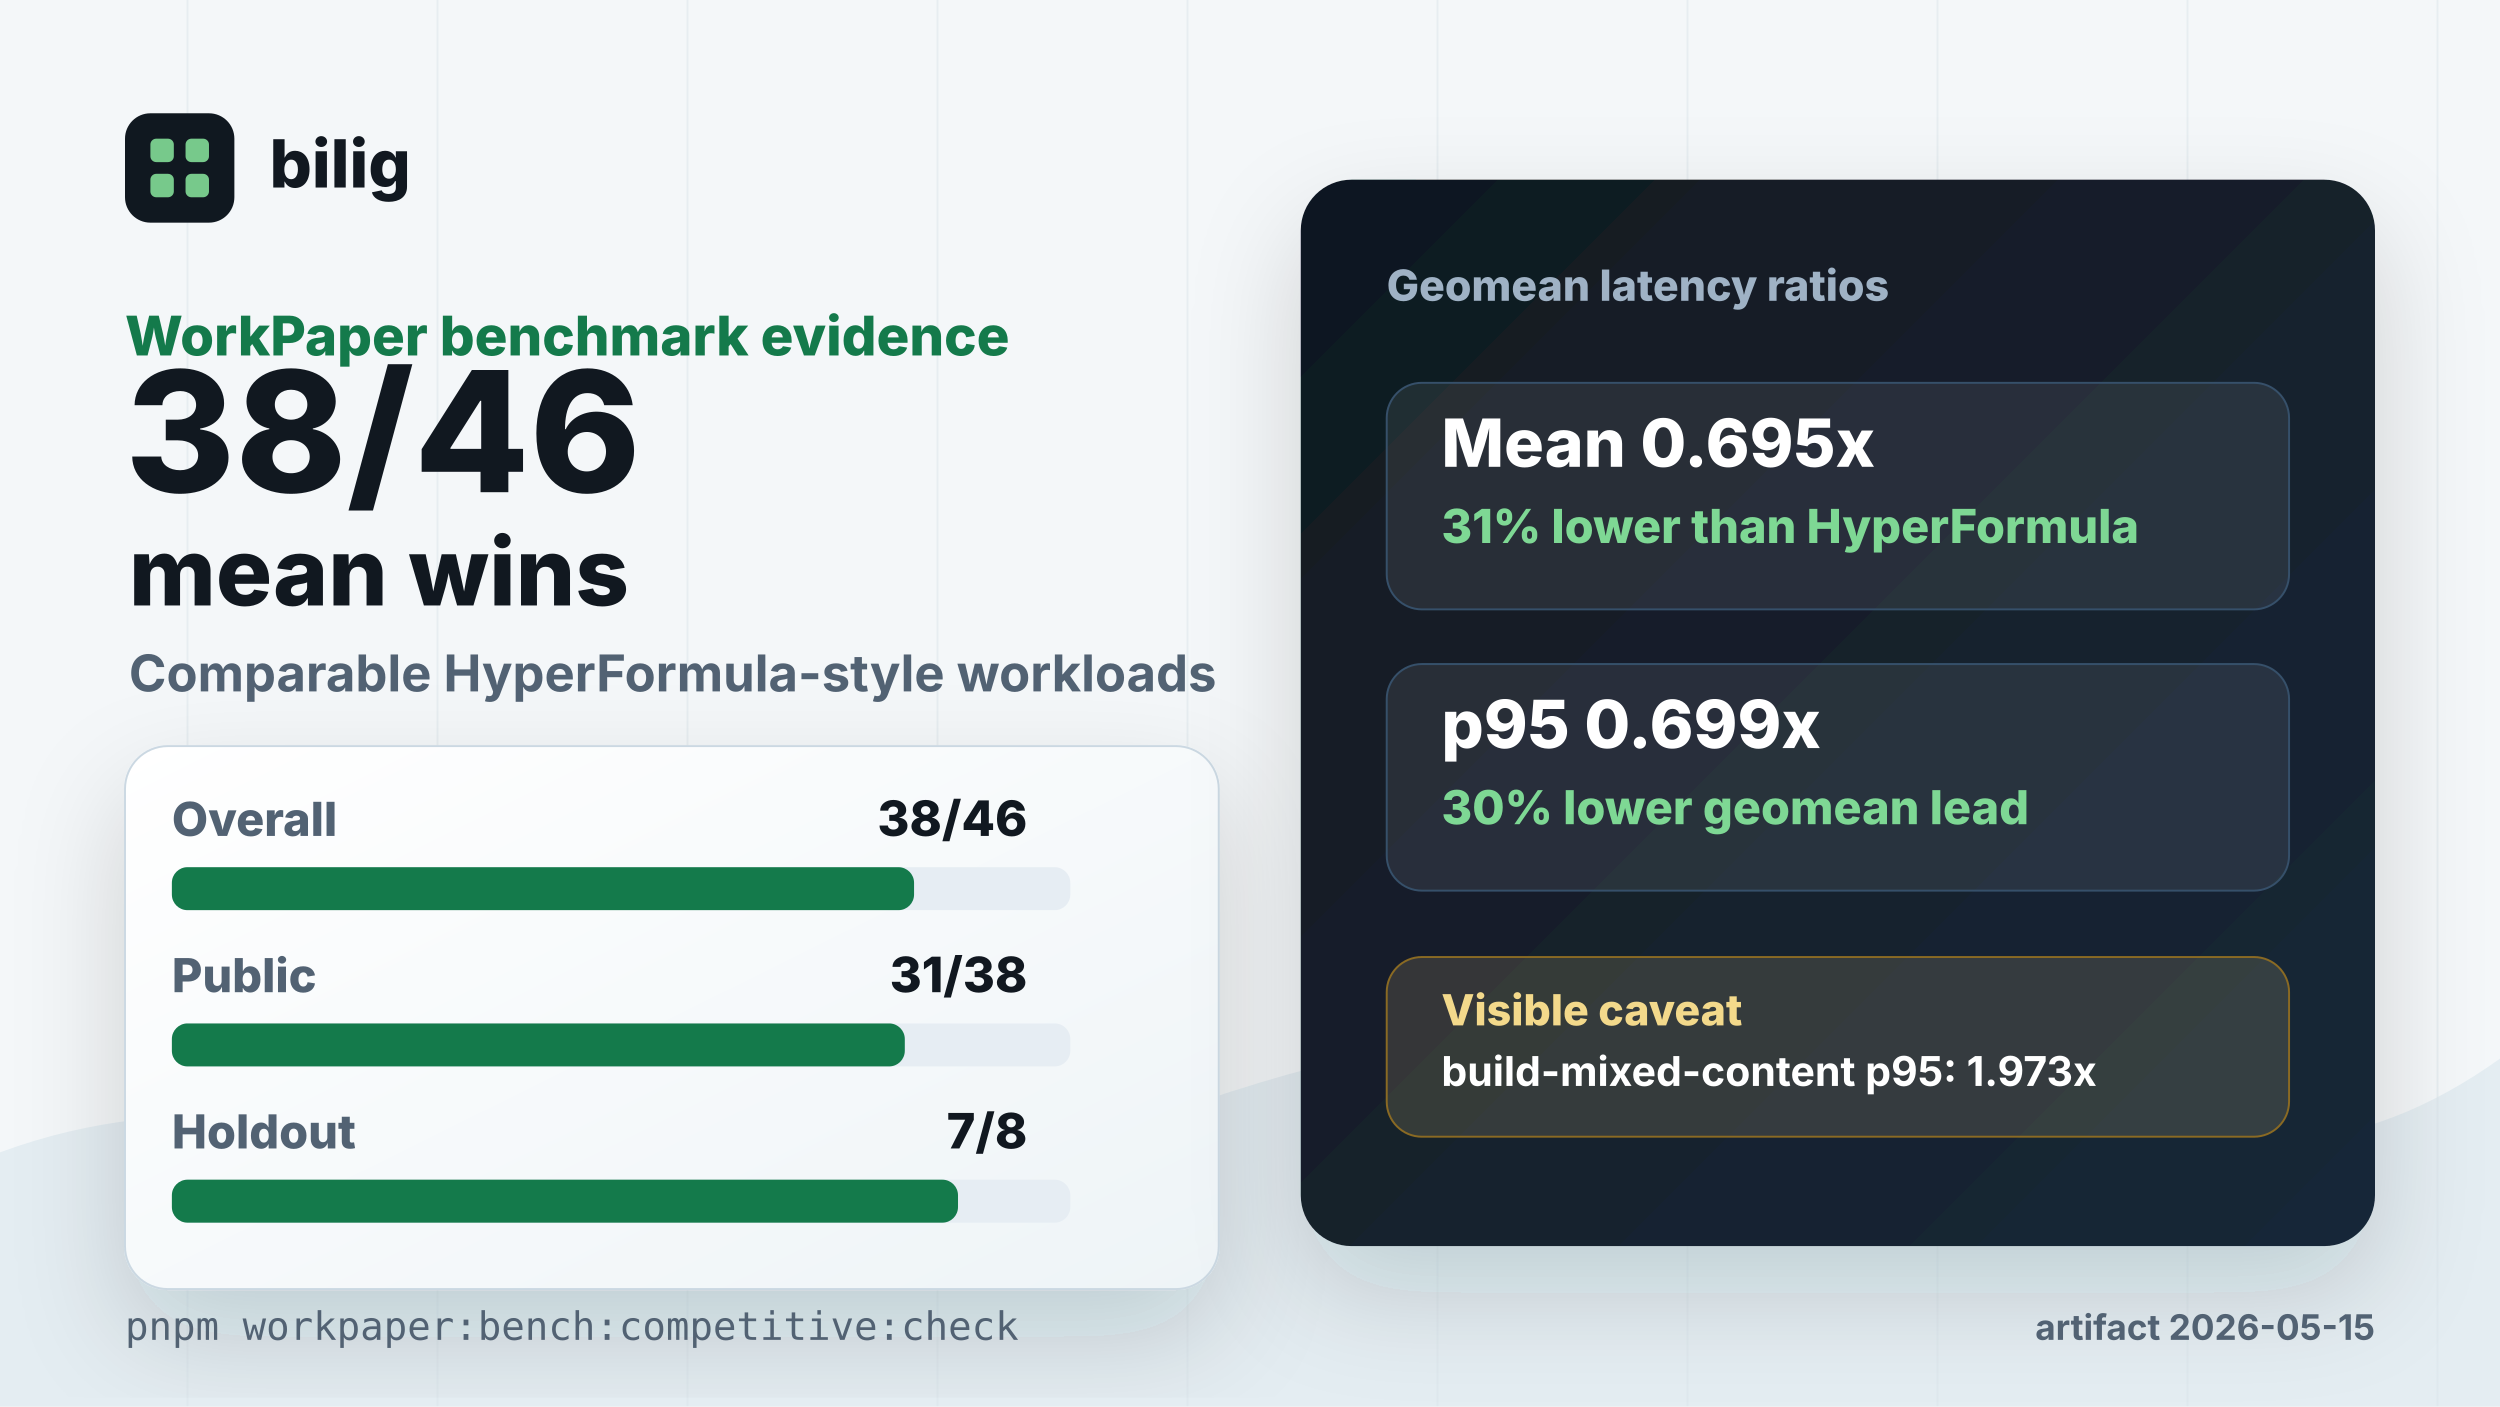
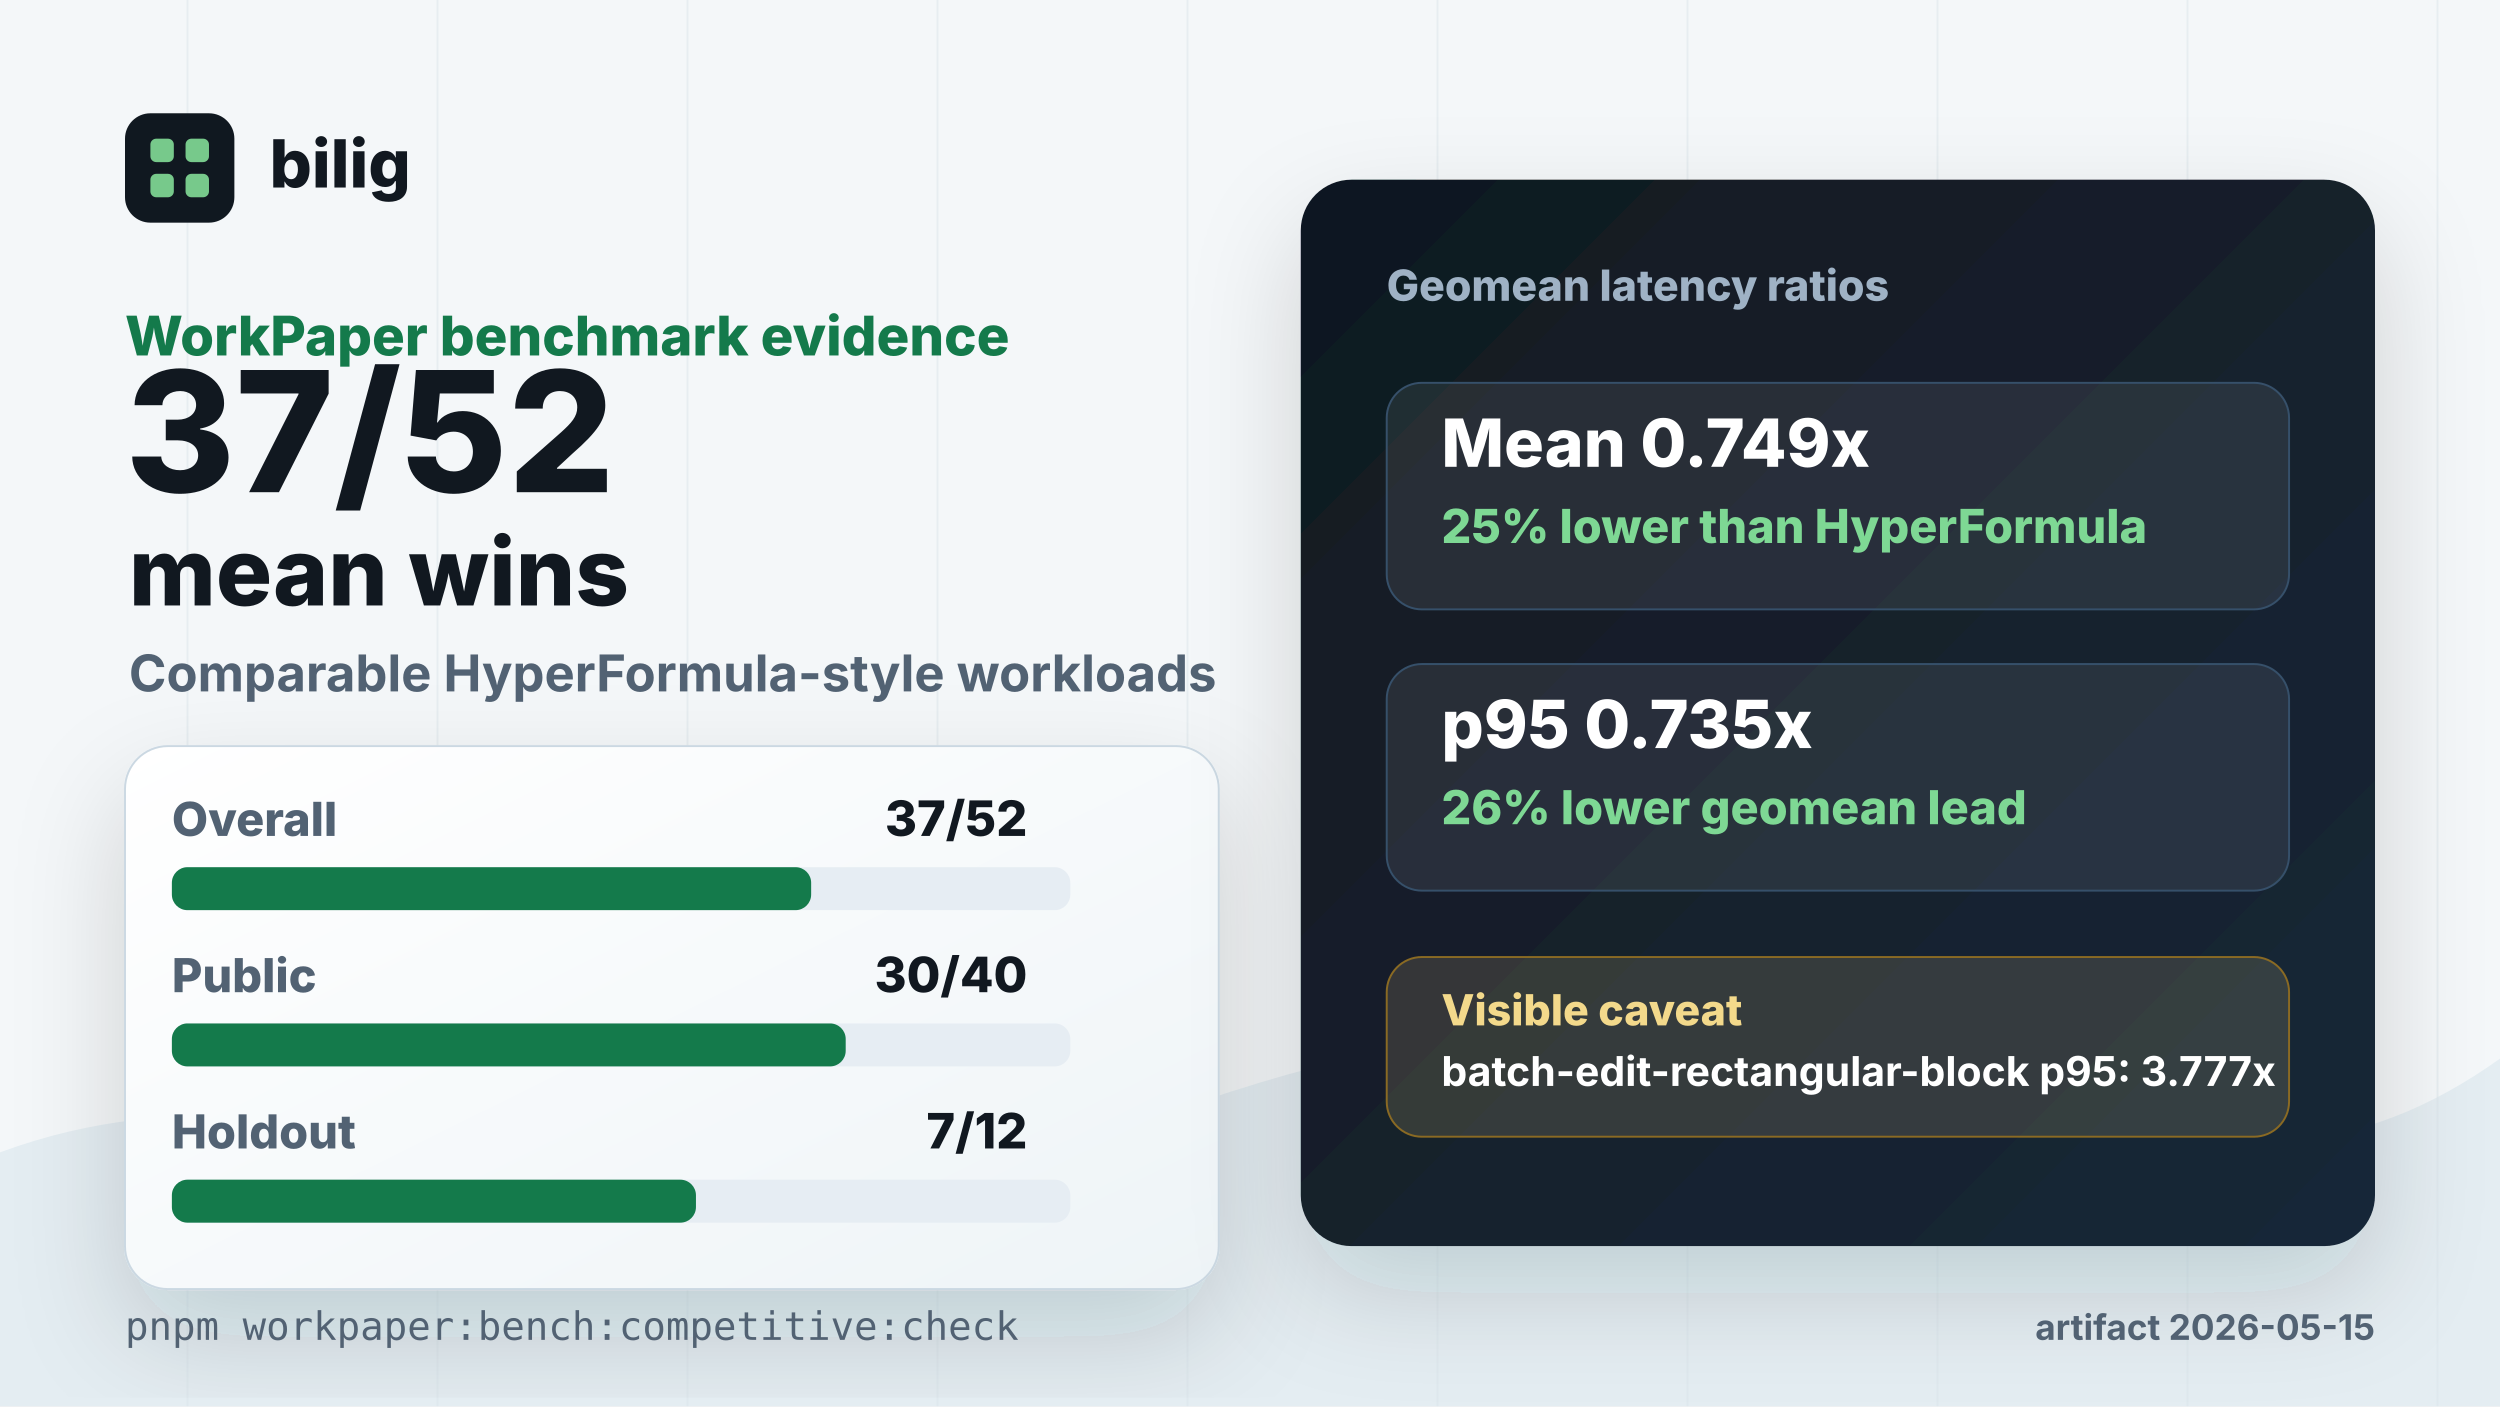
<svg xmlns="http://www.w3.org/2000/svg" width="1280" height="720" viewBox="0 0 1280 720">
  <defs>
    <linearGradient id="panel" x1="0" x2="1" y1="0" y2="1">
      <stop offset="0" stop-color="#ffffff" />
      <stop offset="1" stop-color="#eef4f7" />
    </linearGradient>
    <linearGradient id="dark" x1="0" x2="1" y1="0" y2="1">
      <stop offset="0" stop-color="#101820" />
      <stop offset="1" stop-color="#192838" />
    </linearGradient>
    <filter id="shadow" x="-20%" y="-20%" width="140%" height="140%">
      <feDropShadow dx="0" dy="24" stdDeviation="28" flood-color="#102033" flood-opacity="0.16" />
    </filter>
  </defs>
  <rect width="1280" height="720" fill="#f4f7f9" />
  <path d="M0 590 C190 520 340 674 520 600 C700 526 814 502 1000 560 C1135 602 1210 592 1280 542 L1280 720 L0 720 Z" fill="#e4edf2" />
  <g opacity="0.5" stroke="#d9e3ea" stroke-width="1">
    <path d="M96 0 V720" />
    <path d="M224 0 V720" />
    <path d="M352 0 V720" />
    <path d="M480 0 V720" />
    <path d="M608 0 V720" />
    <path d="M736 0 V720" />
    <path d="M864 0 V720" />
    <path d="M992 0 V720" />
    <path d="M1120 0 V720" />
    <path d="M1248 0 V720" />
  </g>
  <g transform="translate(64 58)">
    <rect x="0" y="0" width="56" height="56" rx="13" fill="#101820" />
    <rect x="13" y="13" width="12" height="12" rx="3" fill="#77c98b" />
    <rect x="31" y="13" width="12" height="12" rx="3" fill="#77c98b" />
    <rect x="13" y="31" width="12" height="12" rx="3" fill="#77c98b" />
    <rect x="31" y="31" width="12" height="12" rx="3" fill="#77c98b" />
    <text x="74" y="38" fill="#111820" font-family="Inter, Arial, Helvetica, sans-serif" font-size="34" font-weight="820">bilig</text>
  </g>
  <text x="64" y="182" fill="#147a4b" font-family="Inter, Arial, Helvetica, sans-serif" font-size="28" font-weight="820">WorkPaper benchmark evidence</text>
-   <text x="64" y="252" fill="#111820" font-family="Inter, Arial, Helvetica, sans-serif" font-size="86" font-weight="830" letter-spacing="0">38/46</text>
+   <text x="64" y="252" fill="#111820" font-family="Inter, Arial, Helvetica, sans-serif" font-size="86" font-weight="830" letter-spacing="0">37/52</text>
  <text x="66" y="310" fill="#111820" font-family="Inter, Arial, Helvetica, sans-serif" font-size="48" font-weight="800" letter-spacing="0">mean wins</text>
  <text x="66" y="354" fill="#526273" font-family="Inter, Arial, Helvetica, sans-serif" font-size="26" font-weight="650">Comparable HyperFormula-style workloads</text>
  <g filter="url(#shadow)">
    <rect x="64" y="382" width="560" height="278" rx="22" fill="url(#panel)" stroke="#cbd8e2" />
  </g>
  <g transform="translate(88 428)">
    <text x="0" y="0" fill="#526273" font-family="Inter, Arial, Helvetica, sans-serif" font-size="24" font-weight="760">Overall</text>
-     <text x="438" y="0" text-anchor="end" fill="#111820" font-family="Inter, Arial, Helvetica, sans-serif" font-size="25" font-weight="820">38/46</text>
+     <text x="438" y="0" text-anchor="end" fill="#111820" font-family="Inter, Arial, Helvetica, sans-serif" font-size="25" font-weight="820">37/52</text>
    <rect x="0" y="16" width="460" height="22" rx="8" fill="#e6edf3" />
-     <rect x="0" y="16" width="380.00" height="22" rx="8" fill="#147a4b" />
+     <rect x="0" y="16" width="327.31" height="22" rx="8" fill="#147a4b" />
  </g>
  <g transform="translate(88 508)">
    <text x="0" y="0" fill="#526273" font-family="Inter, Arial, Helvetica, sans-serif" font-size="24" font-weight="760">Public</text>
-     <text x="438" y="0" text-anchor="end" fill="#111820" font-family="Inter, Arial, Helvetica, sans-serif" font-size="25" font-weight="820">31/38</text>
+     <text x="438" y="0" text-anchor="end" fill="#111820" font-family="Inter, Arial, Helvetica, sans-serif" font-size="25" font-weight="820">30/40</text>
    <rect x="0" y="16" width="460" height="22" rx="8" fill="#e6edf3" />
-     <rect x="0" y="16" width="375.26" height="22" rx="8" fill="#147a4b" />
+     <rect x="0" y="16" width="345.00" height="22" rx="8" fill="#147a4b" />
  </g>
  <g transform="translate(88 588)">
    <text x="0" y="0" fill="#526273" font-family="Inter, Arial, Helvetica, sans-serif" font-size="24" font-weight="760">Holdout</text>
-     <text x="438" y="0" text-anchor="end" fill="#111820" font-family="Inter, Arial, Helvetica, sans-serif" font-size="25" font-weight="820">7/8</text>
+     <text x="438" y="0" text-anchor="end" fill="#111820" font-family="Inter, Arial, Helvetica, sans-serif" font-size="25" font-weight="820">7/12</text>
    <rect x="0" y="16" width="460" height="22" rx="8" fill="#e6edf3" />
-     <rect x="0" y="16" width="402.50" height="22" rx="8" fill="#147a4b" />
+     <rect x="0" y="16" width="268.33" height="22" rx="8" fill="#147a4b" />
  </g>
  <g filter="url(#shadow)">
    <rect x="666" y="92" width="550" height="546" rx="26" fill="url(#dark)" />
  </g>
  <text x="710" y="154" fill="#9fb2c5" font-family="Inter, Arial, Helvetica, sans-serif" font-size="22" font-weight="760">Geomean latency ratios</text>
  <g transform="translate(710 196)">
    <rect x="0" y="0" width="462" height="116" rx="18" fill="#ffffff" fill-opacity="0.08" stroke="#36506a" />
-     <text x="28" y="43" fill="#ffffff" font-family="Inter, Arial, Helvetica, sans-serif" font-size="34" font-weight="840">Mean 0.695x</text>
-     <text x="28" y="82" fill="#7ed894" font-family="Inter, Arial, Helvetica, sans-serif" font-size="24" font-weight="780">31% lower than HyperFormula</text>
+     <text x="28" y="43" fill="#ffffff" font-family="Inter, Arial, Helvetica, sans-serif" font-size="34" font-weight="840">Mean 0.749x</text>
+     <text x="28" y="82" fill="#7ed894" font-family="Inter, Arial, Helvetica, sans-serif" font-size="24" font-weight="780">25% lower than HyperFormula</text>
  </g>
  <g transform="translate(710 340)">
    <rect x="0" y="0" width="462" height="116" rx="18" fill="#ffffff" fill-opacity="0.08" stroke="#36506a" />
-     <text x="28" y="43" fill="#ffffff" font-family="Inter, Arial, Helvetica, sans-serif" font-size="34" font-weight="840">p95 0.699x</text>
-     <text x="28" y="82" fill="#7ed894" font-family="Inter, Arial, Helvetica, sans-serif" font-size="24" font-weight="780">30% lower geomean lead</text>
+     <text x="28" y="43" fill="#ffffff" font-family="Inter, Arial, Helvetica, sans-serif" font-size="34" font-weight="840">p95 0.735x</text>
+     <text x="28" y="82" fill="#7ed894" font-family="Inter, Arial, Helvetica, sans-serif" font-size="24" font-weight="780">26% lower geomean lead</text>
  </g>
  <g transform="translate(710 490)">
    <rect x="0" y="0" width="462" height="92" rx="18" fill="#f4d991" fill-opacity="0.14" stroke="#8a6a23" />
    <text x="28" y="35" fill="#f3d98b" font-family="Inter, Arial, Helvetica, sans-serif" font-size="22" font-weight="820">Visible caveat</text>
-     <text x="28" y="66" fill="#ffffff" font-family="Inter, Arial, Helvetica, sans-serif" font-size="21" font-weight="650">build-mixed-content p95: 1.973x</text>
+     <text x="28" y="66" fill="#ffffff" font-family="Inter, Arial, Helvetica, sans-serif" font-size="21" font-weight="650">batch-edit-rectangular-block p95: 3.777x</text>
  </g>
  <text x="64" y="686" fill="#526273" font-family="SFMono-Regular, Menlo, Consolas, monospace" font-size="20">pnpm workpaper:bench:competitive:check</text>
  <text x="1216" y="686" text-anchor="end" fill="#526273" font-family="Inter, Arial, Helvetica, sans-serif" font-size="18" font-weight="650">artifact 2026-05-15</text>
</svg>
